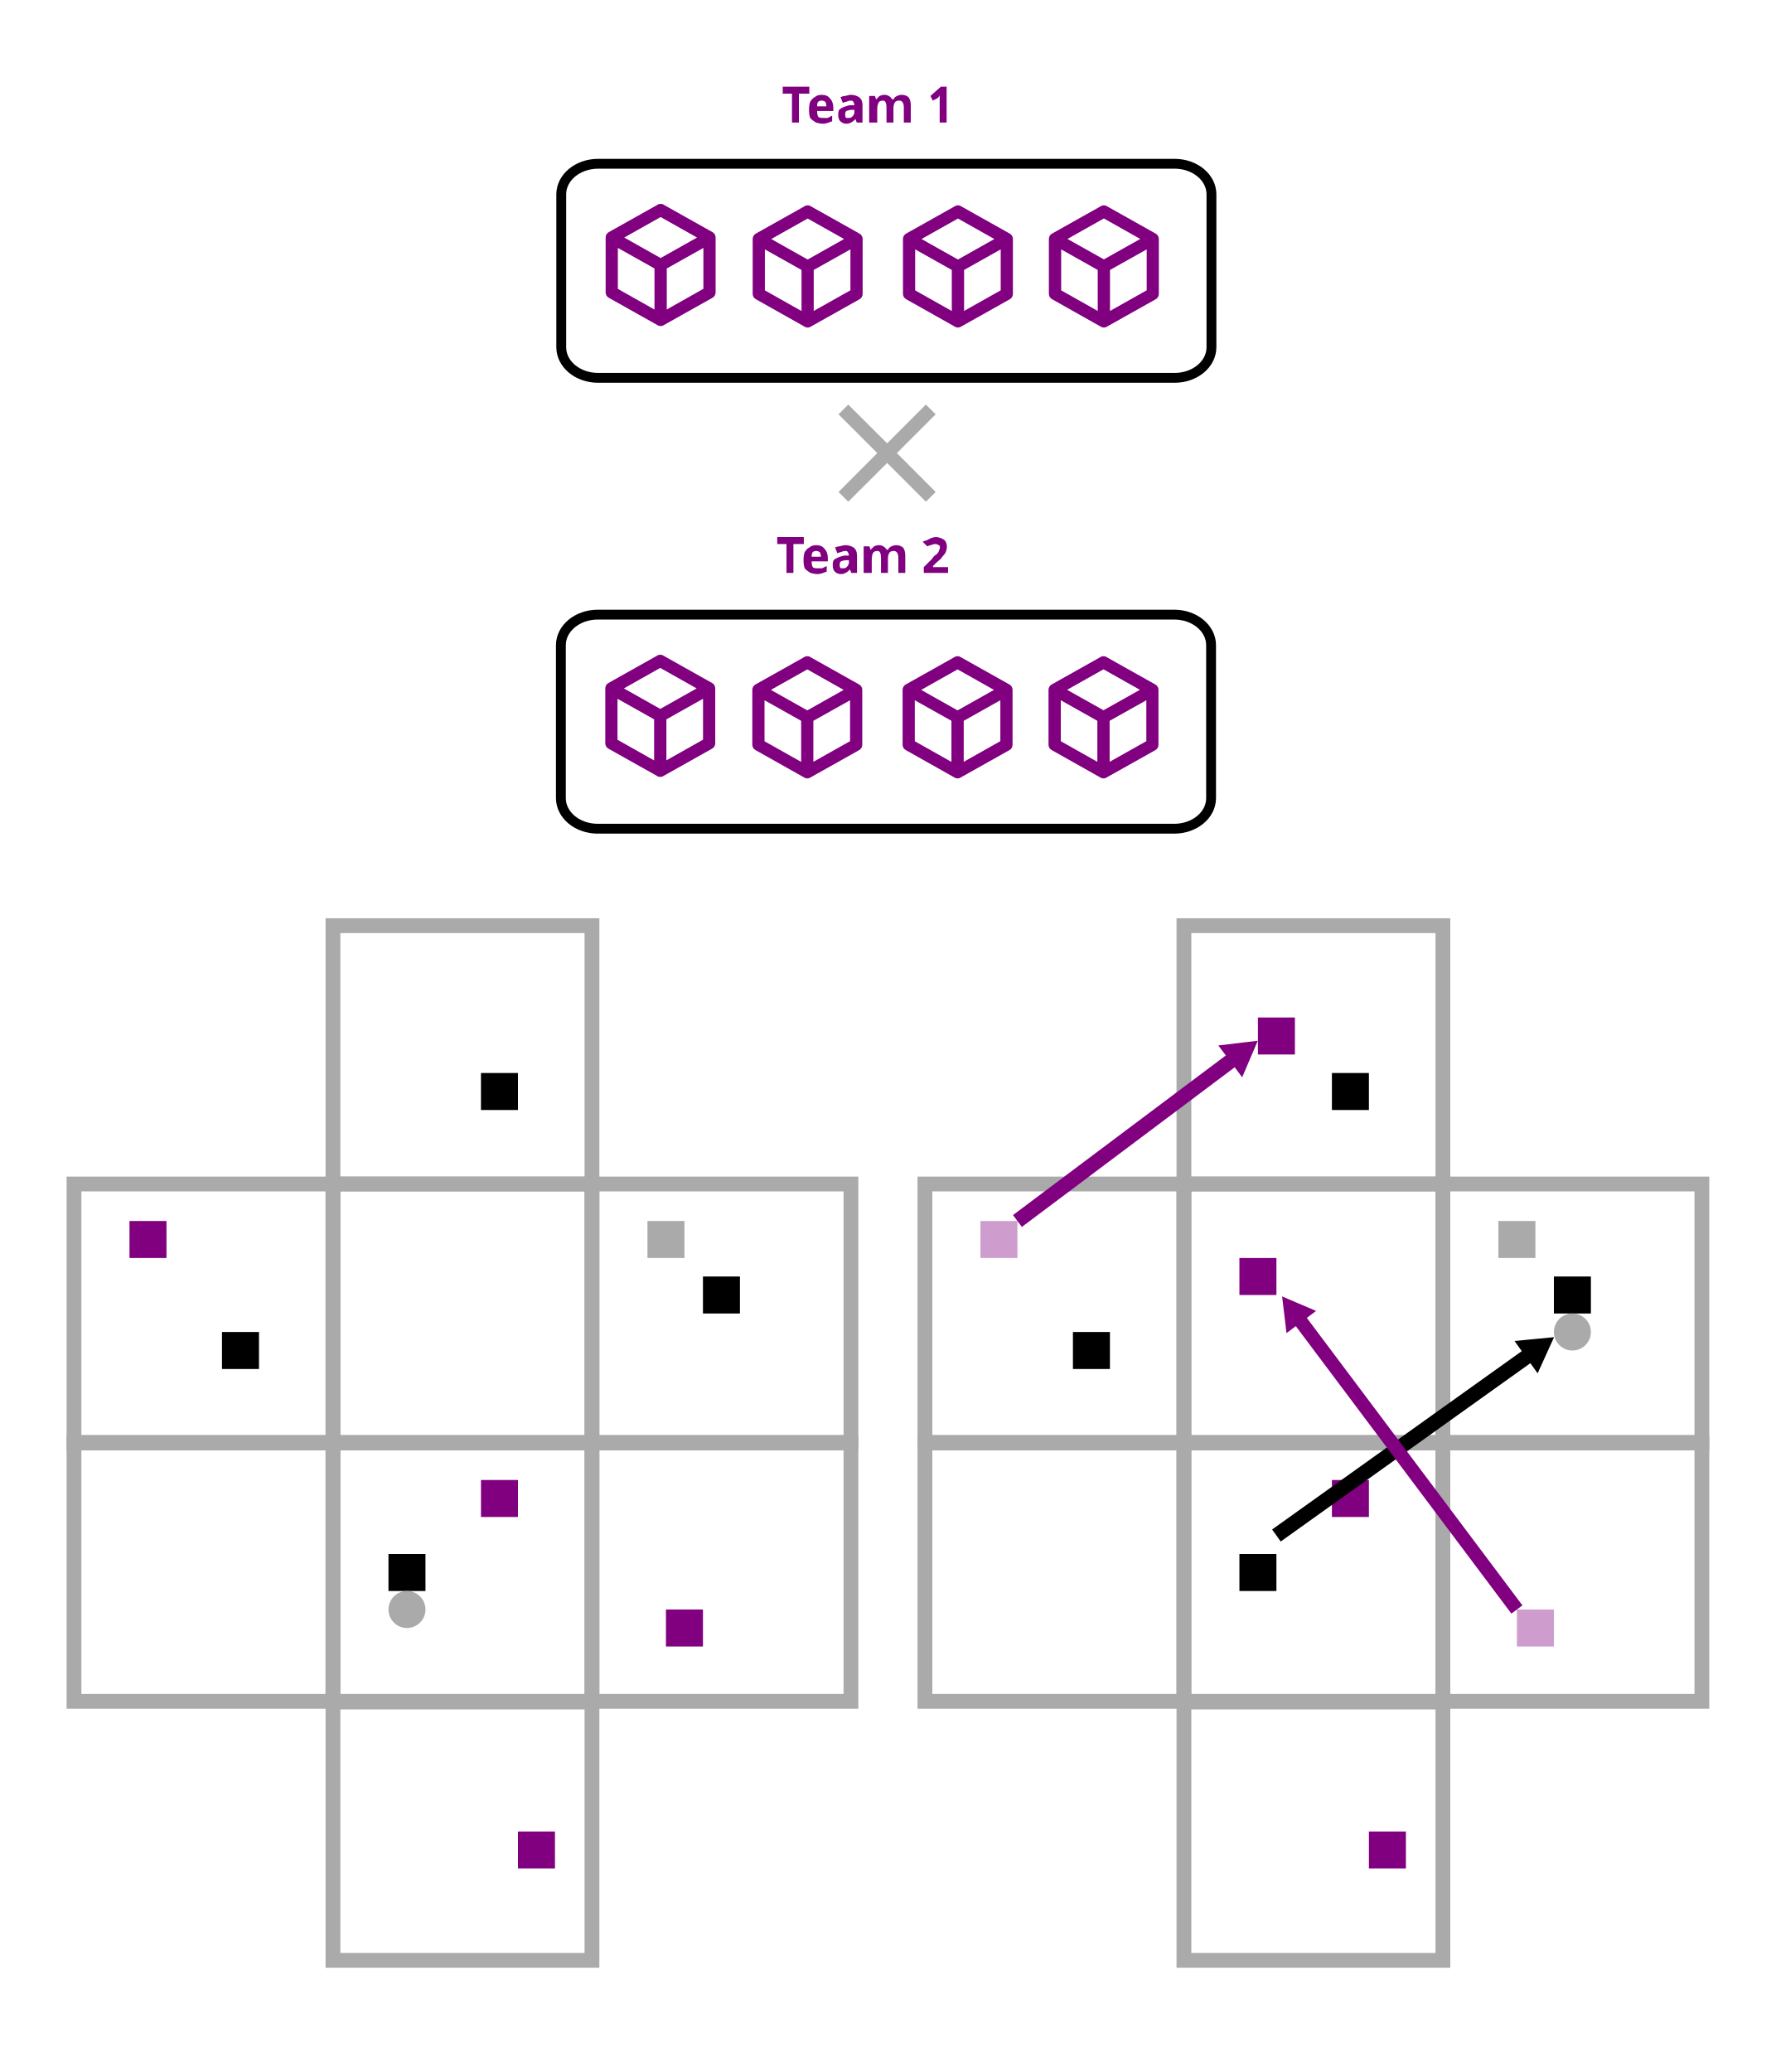
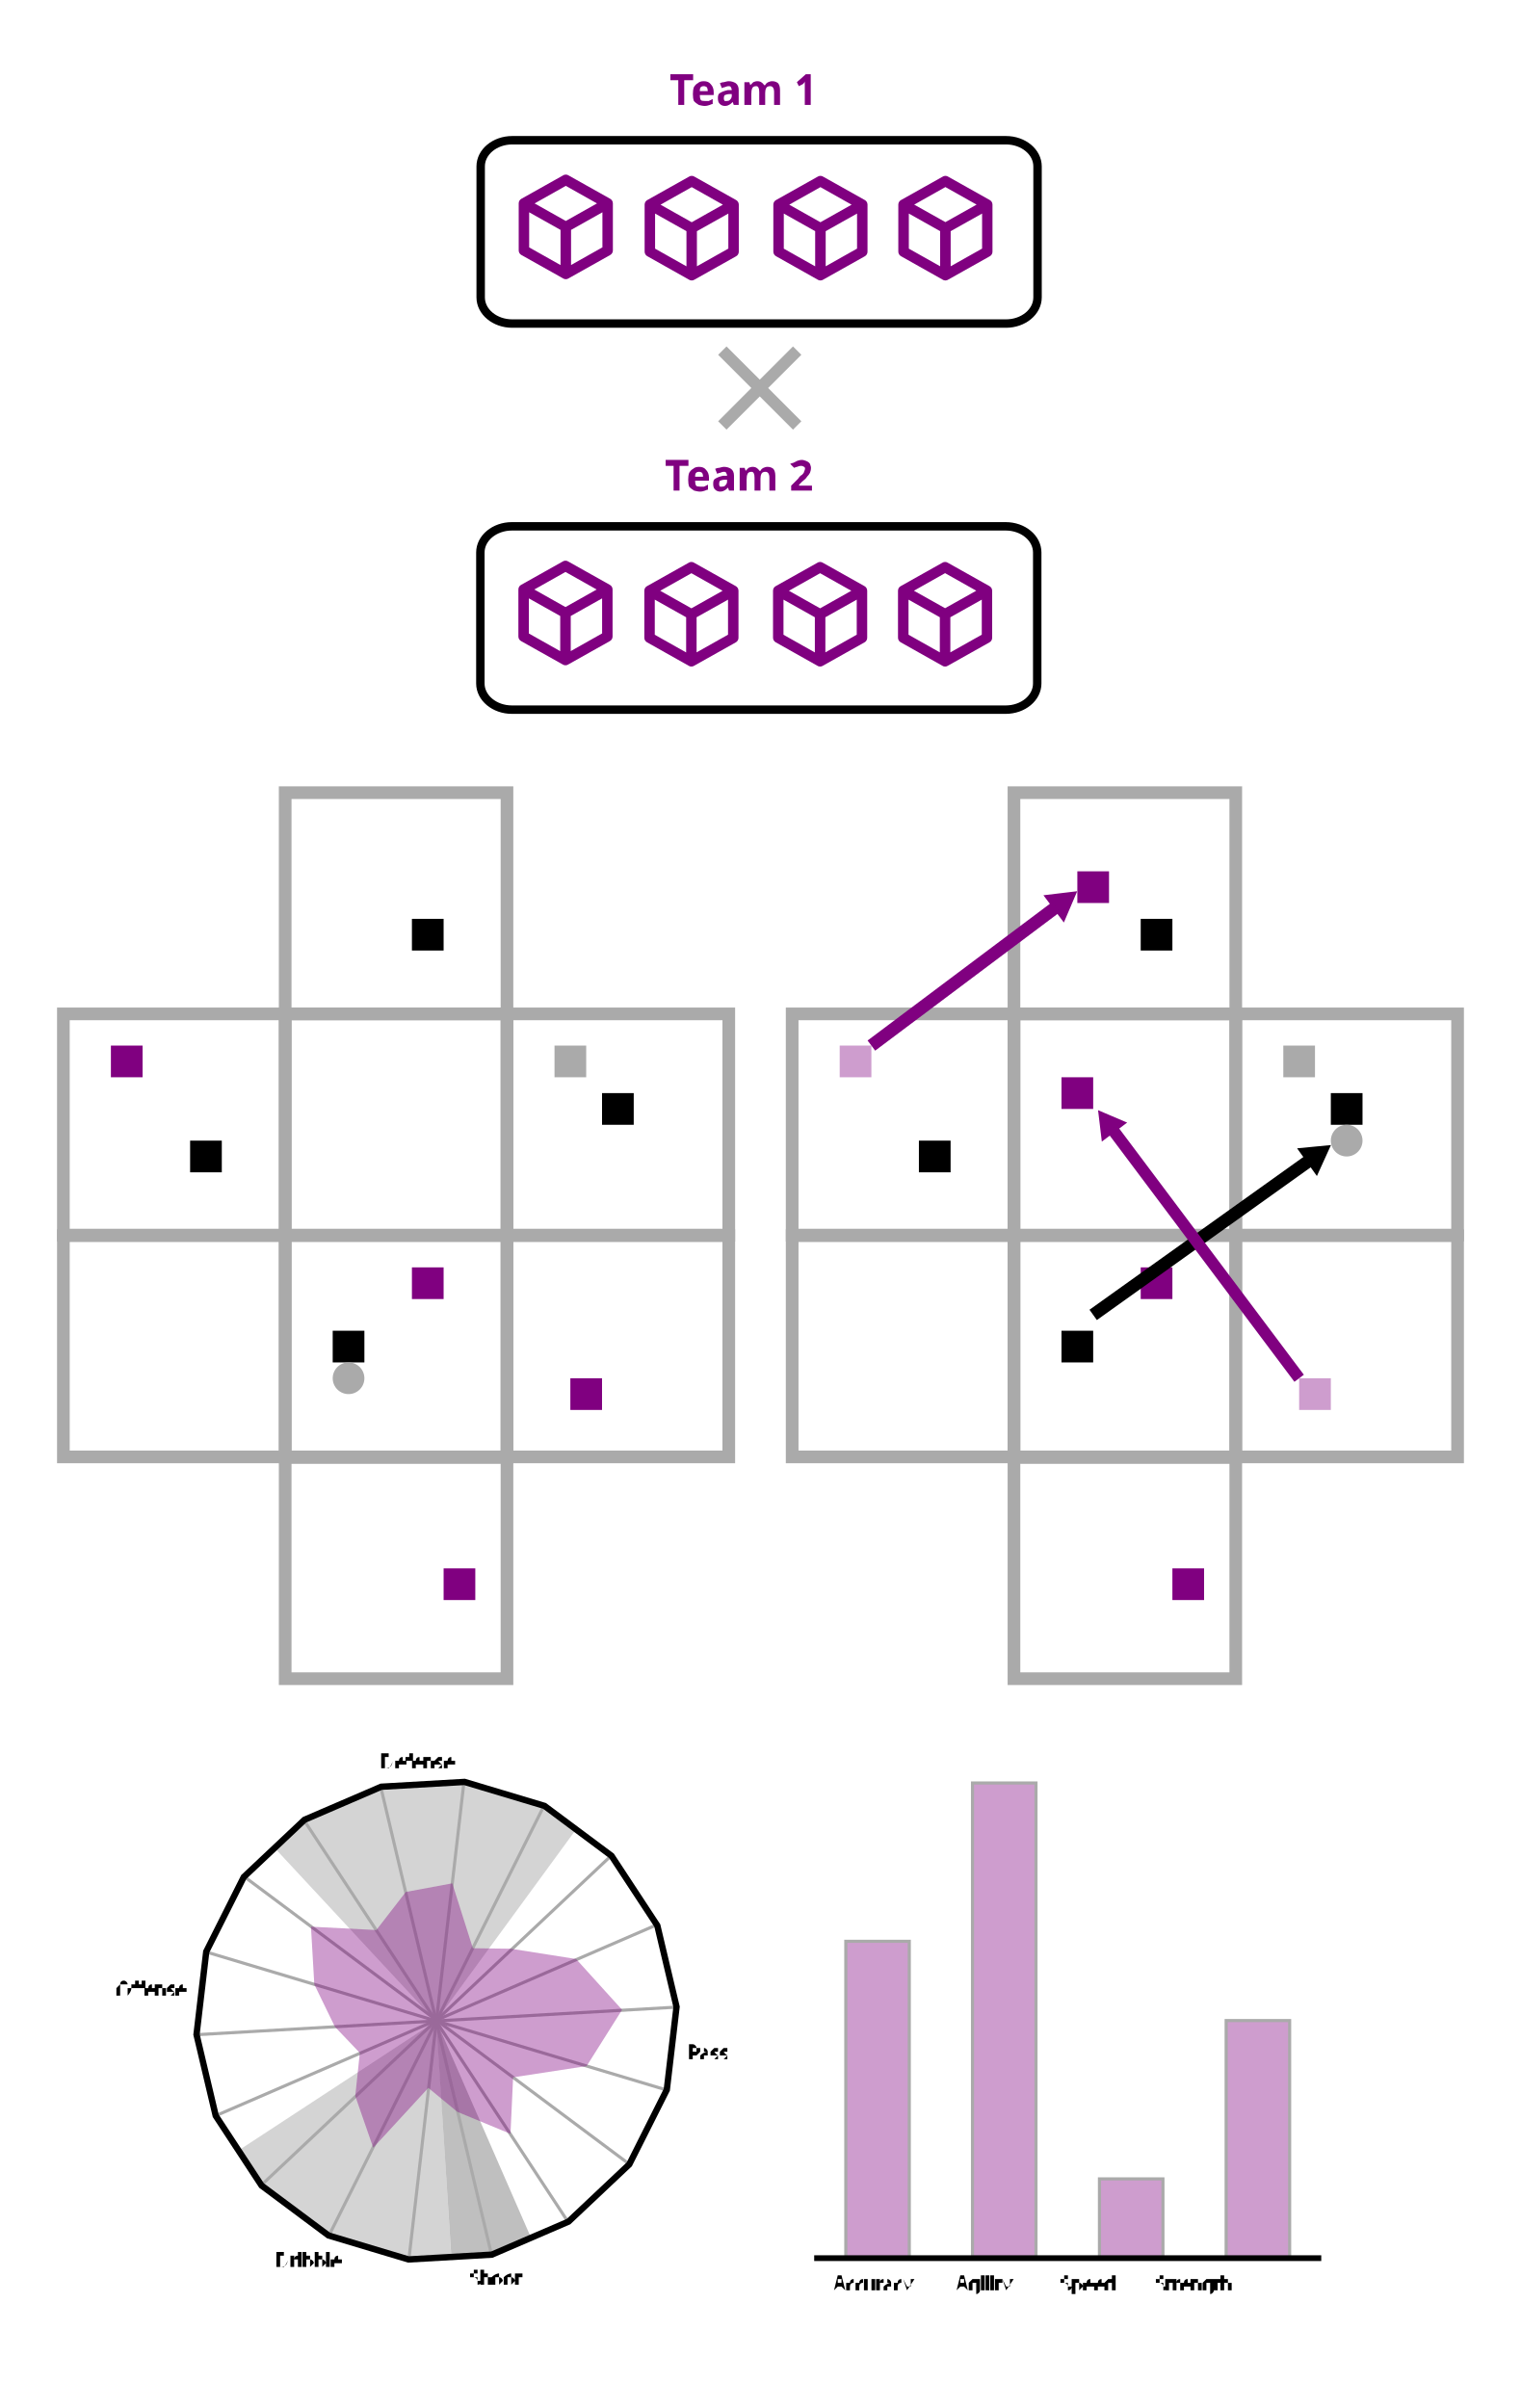
- <svg xmlns="http://www.w3.org/2000/svg" version="1.1" width="24" height="28" viewBox="0 0 24 28" id="svg19" xml:space="preserve">
+ <svg xmlns="http://www.w3.org/2000/svg" version="1.1" width="24" height="38" viewBox="0 0 24 38" id="svg19" xml:space="preserve">
  <defs id="defs23">
    <marker style="overflow:visible" id="marker27100" refX="0" refY="0" orient="auto-start-reverse" markerWidth="2.324" markerHeight="2.687" viewBox="0 0 5.324 6.155" preserveAspectRatio="xMidYMid">
      <path transform="scale(0.5)" style="fill:context-stroke;fill-rule:evenodd;stroke:context-stroke;stroke-width:1pt" d="M 5.77,0 -2.88,5 V -5 Z" id="path27098" />
    </marker>
    <marker style="overflow:visible" id="marker26896" refX="0" refY="0" orient="auto-start-reverse" markerWidth="2.324" markerHeight="2.687" viewBox="0 0 5.324 6.155" preserveAspectRatio="xMidYMid">
      <path transform="scale(0.5)" style="fill:context-stroke;fill-rule:evenodd;stroke:context-stroke;stroke-width:1pt" d="M 5.77,0 -2.88,5 V -5 Z" id="path26894" />
    </marker>
    <marker style="overflow:visible" id="TriangleStart" refX="0" refY="0" orient="auto-start-reverse" markerWidth="2.324" markerHeight="2.687" viewBox="0 0 5.324 6.155" preserveAspectRatio="xMidYMid">
      <path transform="scale(0.5)" style="fill:context-stroke;fill-rule:evenodd;stroke:context-stroke;stroke-width:1pt" d="M 5.77,0 -2.88,5 V -5 Z" id="path135" />
    </marker>
    <mask maskUnits="userSpaceOnUse" id="mask605">
      <rect style="fill:#241c1c" id="rect607" width="7.827" height="12.864" x="5.807" y="4.038" />
    </mask>
    <mask maskUnits="userSpaceOnUse" id="mask3350">
      <rect style="fill:none;fill-opacity:1;stroke:#000000;stroke-width:0.2;stroke-dasharray:none;stroke-opacity:1" id="rect3352" width="3.726" height="10.22" x="13.655" y="13.28" rx="0.5" ry="0.5" />
    </mask>
    <mask maskUnits="userSpaceOnUse" id="mask3384">
      <rect style="fill:none;fill-opacity:1;stroke:#000000;stroke-width:0.2;stroke-dasharray:none;stroke-opacity:1" id="rect3386" width="3.872" height="10.324" x="13.197" y="13.051" rx="2.7755576e-17" ry="2.7755576e-17" />
    </mask>
    <mask maskUnits="userSpaceOnUse" id="mask4242">
      <rect style="fill:#241c1c;fill-opacity:1;stroke:#cb0d0d;stroke-width:0;stroke-dasharray:none;stroke-opacity:1" id="rect4244" width="3.726" height="10.22" x="12.718" y="13.197" rx="2.7755576e-17" ry="2.7755576e-17" />
    </mask>
    <clipPath clipPathUnits="userSpaceOnUse" id="clipPath4322">
      <rect style="fill:#241c1c;fill-opacity:1;stroke:#a0a0a0;stroke-width:0;stroke-dasharray:none;stroke-opacity:1" id="rect4324" width="3.31" height="9.825" x="12.843" y="13.093" rx="2.7755576e-17" ry="2.7755576e-17" />
    </clipPath>
    <clipPath clipPathUnits="userSpaceOnUse" id="clipPath4322-9">
      <rect style="fill:#241c1c;fill-opacity:1;stroke:#a0a0a0;stroke-width:0;stroke-dasharray:none;stroke-opacity:1" id="rect4324-4" width="3.31" height="9.825" x="12.843" y="13.093" rx="2.7755576e-17" ry="2.7755576e-17" />
    </clipPath>
    <clipPath clipPathUnits="userSpaceOnUse" id="clipPath14576">
      <rect style="fill:none;fill-opacity:1;stroke:#000000;stroke-width:0.271;stroke-dasharray:none;stroke-opacity:1" id="rect14578" width="7.818" height="4.504" x="6.467" y="-17.52" transform="scale(1,-1)" />
    </clipPath>
    <clipPath clipPathUnits="userSpaceOnUse" id="clipPath16354">
      <rect style="display:block;fill:#cf3b0a;fill-opacity:1;stroke:#000000;stroke-width:0.2;stroke-dasharray:none;stroke-opacity:1" id="rect16356" width="1.186" height="1.062" x="10.449" y="11.927" rx="2.7755576e-17" ry="2.7755576e-17" />
    </clipPath>
    <clipPath clipPathUnits="userSpaceOnUse" id="clipPath18960">
      <rect style="display:none;fill:#241c1c;fill-opacity:1;stroke:none;stroke-width:0.194;stroke-dasharray:0.194, 0.194;stroke-dashoffset:0;stroke-opacity:1" id="rect18962" width="1.582" height="1.207" x="10.324" y="13.717" d="m 10.324,13.717 h 1.582 v 1.207 h -1.582 z" />
    </clipPath>
    <clipPath clipPathUnits="userSpaceOnUse" id="clipPath18970">
      <rect style="display:none;fill:#241c1c;fill-opacity:1;stroke:none;stroke-width:0.2;stroke-dasharray:0.2, 0.2;stroke-dashoffset:0;stroke-opacity:1" id="rect18972" width="0.812" height="0.895" x="9.929" y="13.821" d="m 9.929,13.821 h 0.812 v 0.895 H 9.929 Z" />
    </clipPath>
    <clipPath clipPathUnits="userSpaceOnUse" id="clipPath18980">
      <rect style="display:block;fill:#241c1c;fill-opacity:1;stroke:none;stroke-width:0.154;stroke-dasharray:0.154, 0.154;stroke-dashoffset:0;stroke-opacity:1" id="rect18982" width="1.291" height="1.166" x="10.428" y="13.655" />
    </clipPath>
    <mask maskUnits="userSpaceOnUse" id="mask-powermask-path-effect24761">
      <rect style="fill:#241c1c;fill-opacity:1;stroke:#000000;stroke-width:0.458;stroke-dasharray:none;stroke-dashoffset:0;stroke-opacity:1" id="rect24747" width="1.033" height="9.859" x="10.495" y="14.117" />
    </mask>
    <clipPath clipPathUnits="userSpaceOnUse" id="clipPath9551">
      <rect style="display:block;fill:none;stroke:#000000;stroke-width:0.2;stroke-opacity:1" id="rect9553" width="15.101" height="2.296" x="-0.235" y="0.824" />
    </clipPath>
    <clipPath clipPathUnits="userSpaceOnUse" id="clipPath9561">
      <rect style="display:block;fill:none;stroke:#000000;stroke-width:0.2;stroke-opacity:1" id="rect9563" width="15.396" height="1.472" x="-0.132" y="3.153" />
    </clipPath>
  </defs>
  <g id="g20748" transform="translate(0,-0.3439673)">
    <rect style="fill:none;stroke:#000000;stroke-width:0.133;stroke-opacity:1" id="rect6973-4" width="8.787" height="2.893" x="7.585" y="2.557" rx="0.498" ry="0.413" />
    <path d="m 9.671,4.296 c 0,0.031 -0.017,0.059 -0.044,0.073 L 8.975,4.735 c -0.013,0.01 -0.03,0.015 -0.047,0.015 -0.017,0 -0.034,-0.005 -0.047,-0.015 L 8.229,4.369 c -0.026,-0.014 -0.044,-0.041 -0.044,-0.073 V 3.553 c 0,-0.031 0.017,-0.059 0.044,-0.073 l 0.652,-0.366 c 0.013,-0.01 0.03,-0.015 0.047,-0.015 0.017,0 0.034,0.005 0.047,0.015 l 0.652,0.366 c 0.026,0.014 0.044,0.041 0.044,0.073 v 0.743 m -0.743,-1.019 -0.492,0.277 0.492,0.277 0.492,-0.277 -0.492,-0.277 m -0.578,0.971 0.495,0.279 V 3.972 L 8.35,3.694 v 0.553 m 1.156,0 V 3.694 l -0.495,0.278 v 0.554 z" id="path8176-9" style="fill:#800080;fill-opacity:1;stroke-width:0.083" />
    <path d="m 15.661,4.316 c 0,0.031 -0.017,0.059 -0.044,0.073 l -0.652,0.366 c -0.013,0.01 -0.03,0.015 -0.047,0.015 -0.017,0 -0.034,-0.005 -0.047,-0.015 L 14.219,4.388 c -0.026,-0.014 -0.044,-0.041 -0.044,-0.073 V 3.573 c 0,-0.031 0.017,-0.059 0.044,-0.073 l 0.652,-0.366 c 0.013,-0.01 0.03,-0.015 0.047,-0.015 0.017,0 0.034,0.005 0.047,0.015 l 0.652,0.366 c 0.026,0.014 0.044,0.041 0.044,0.073 V 4.316 M 14.918,3.296 14.426,3.573 14.918,3.849 15.41,3.573 14.918,3.296 m -0.578,0.971 0.495,0.279 V 3.992 L 14.341,3.714 v 0.553 m 1.156,0 V 3.714 L 15.001,3.992 v 0.554 z" id="path8176-1-6" style="fill:#800080;fill-opacity:1;stroke-width:0.083" />
    <path d="m 13.689,4.316 c 0,0.031 -0.017,0.059 -0.044,0.073 L 12.993,4.755 c -0.013,0.01 -0.03,0.015 -0.047,0.015 -0.017,0 -0.034,-0.005 -0.047,-0.015 L 12.247,4.388 c -0.026,-0.014 -0.044,-0.041 -0.044,-0.073 V 3.573 c 0,-0.031 0.017,-0.059 0.044,-0.073 l 0.652,-0.366 c 0.013,-0.01 0.03,-0.015 0.047,-0.015 0.017,0 0.034,0.005 0.047,0.015 l 0.652,0.366 c 0.026,0.014 0.044,0.041 0.044,0.073 v 0.743 m -0.743,-1.019 -0.492,0.277 0.492,0.277 0.492,-0.277 -0.492,-0.277 m -0.578,0.971 0.495,0.279 V 3.992 L 12.368,3.714 v 0.553 m 1.156,0 V 3.714 L 13.029,3.992 v 0.554 z" id="path8176-8-40" style="fill:#800080;fill-opacity:1;stroke-width:0.083" />
    <path d="m 11.658,4.316 c 0,0.031 -0.017,0.059 -0.044,0.073 l -0.652,0.366 c -0.013,0.01 -0.03,0.015 -0.047,0.015 -0.017,0 -0.034,-0.005 -0.047,-0.015 L 10.216,4.388 c -0.026,-0.014 -0.044,-0.041 -0.044,-0.073 V 3.573 c 0,-0.031 0.017,-0.059 0.044,-0.073 l 0.652,-0.366 c 0.013,-0.01 0.03,-0.015 0.047,-0.015 0.017,0 0.034,0.005 0.047,0.015 l 0.652,0.366 c 0.026,0.014 0.044,0.041 0.044,0.073 v 0.743 m -0.743,-1.019 -0.492,0.277 0.492,0.277 0.492,-0.277 -0.492,-0.277 m -0.578,0.971 0.495,0.279 V 3.992 L 10.337,3.714 v 0.553 m 1.156,0 V 3.714 L 10.997,3.992 v 0.554 z" id="path8176-8-4-1" style="fill:#800080;fill-opacity:1;stroke-width:0.083" />
  </g>
  <g id="g20748-2" transform="translate(-0.00494789,5.748817)">
    <rect style="fill:none;stroke:#000000;stroke-width:0.133;stroke-opacity:1" id="rect6973-4-2" width="8.787" height="2.893" x="7.585" y="2.557" rx="0.498" ry="0.413" />
    <path d="m 9.671,4.296 c 0,0.031 -0.017,0.059 -0.044,0.073 L 8.975,4.735 c -0.013,0.01 -0.03,0.015 -0.047,0.015 -0.017,0 -0.034,-0.005 -0.047,-0.015 L 8.229,4.369 c -0.026,-0.014 -0.044,-0.041 -0.044,-0.073 V 3.553 c 0,-0.031 0.017,-0.059 0.044,-0.073 l 0.652,-0.366 c 0.013,-0.01 0.03,-0.015 0.047,-0.015 0.017,0 0.034,0.005 0.047,0.015 l 0.652,0.366 c 0.026,0.014 0.044,0.041 0.044,0.073 v 0.743 m -0.743,-1.019 -0.492,0.277 0.492,0.277 0.492,-0.277 -0.492,-0.277 m -0.578,0.971 0.495,0.279 V 3.972 L 8.35,3.694 v 0.553 m 1.156,0 V 3.694 l -0.495,0.278 v 0.554 z" id="path8176-9-0" style="fill:#800080;fill-opacity:1;stroke-width:0.083" />
    <path d="m 15.661,4.316 c 0,0.031 -0.017,0.059 -0.044,0.073 l -0.652,0.366 c -0.013,0.01 -0.03,0.015 -0.047,0.015 -0.017,0 -0.034,-0.005 -0.047,-0.015 L 14.219,4.388 c -0.026,-0.014 -0.044,-0.041 -0.044,-0.073 V 3.573 c 0,-0.031 0.017,-0.059 0.044,-0.073 l 0.652,-0.366 c 0.013,-0.01 0.03,-0.015 0.047,-0.015 0.017,0 0.034,0.005 0.047,0.015 l 0.652,0.366 c 0.026,0.014 0.044,0.041 0.044,0.073 V 4.316 M 14.918,3.296 14.426,3.573 14.918,3.849 15.41,3.573 14.918,3.296 m -0.578,0.971 0.495,0.279 V 3.992 L 14.341,3.714 v 0.553 m 1.156,0 V 3.714 L 15.001,3.992 v 0.554 z" id="path8176-1-6-1" style="fill:#800080;fill-opacity:1;stroke-width:0.083" />
    <path d="m 13.689,4.316 c 0,0.031 -0.017,0.059 -0.044,0.073 L 12.993,4.755 c -0.013,0.01 -0.03,0.015 -0.047,0.015 -0.017,0 -0.034,-0.005 -0.047,-0.015 L 12.247,4.388 c -0.026,-0.014 -0.044,-0.041 -0.044,-0.073 V 3.573 c 0,-0.031 0.017,-0.059 0.044,-0.073 l 0.652,-0.366 c 0.013,-0.01 0.03,-0.015 0.047,-0.015 0.017,0 0.034,0.005 0.047,0.015 l 0.652,0.366 c 0.026,0.014 0.044,0.041 0.044,0.073 v 0.743 m -0.743,-1.019 -0.492,0.277 0.492,0.277 0.492,-0.277 -0.492,-0.277 m -0.578,0.971 0.495,0.279 V 3.992 L 12.368,3.714 v 0.553 m 1.156,0 V 3.714 L 13.029,3.992 v 0.554 z" id="path8176-8-40-6" style="fill:#800080;fill-opacity:1;stroke-width:0.083" />
    <path d="m 11.658,4.316 c 0,0.031 -0.017,0.059 -0.044,0.073 l -0.652,0.366 c -0.013,0.01 -0.03,0.015 -0.047,0.015 -0.017,0 -0.034,-0.005 -0.047,-0.015 L 10.216,4.388 c -0.026,-0.014 -0.044,-0.041 -0.044,-0.073 V 3.573 c 0,-0.031 0.017,-0.059 0.044,-0.073 l 0.652,-0.366 c 0.013,-0.01 0.03,-0.015 0.047,-0.015 0.017,0 0.034,0.005 0.047,0.015 l 0.652,0.366 c 0.026,0.014 0.044,0.041 0.044,0.073 v 0.743 m -0.743,-1.019 -0.492,0.277 0.492,0.277 0.492,-0.277 -0.492,-0.277 m -0.578,0.971 0.495,0.279 V 3.992 L 10.337,3.714 v 0.553 m 1.156,0 V 3.714 L 10.997,3.992 v 0.554 z" id="path8176-8-4-1-4" style="fill:#800080;fill-opacity:1;stroke-width:0.083" />
  </g>
  <path d="M 12.645,5.599 12.513,5.467 11.989,5.991 11.464,5.467 11.332,5.599 11.856,6.123 11.332,6.648 11.464,6.78 11.989,6.256 12.513,6.78 12.645,6.648 12.121,6.123 Z" id="path21894" style="fill:#aaaaaa;fill-opacity:1;stroke-width:0.094" />
  <rect style="fill:none;fill-opacity:1;stroke:#aaaaaa;stroke-width:0.2;stroke-opacity:1" id="rect25474" width="3.5" height="3.491" x="4.5" y="12.509" />
  <rect style="fill:none;fill-opacity:1;stroke:#aaaaaa;stroke-width:0.2;stroke-opacity:1" id="rect25474-3" width="3.5" height="3.491" x="4.5" y="16" />
  <rect style="fill:none;fill-opacity:1;stroke:#aaaaaa;stroke-width:0.2;stroke-opacity:1" id="rect25474-3-5" width="3.5" height="3.491" x="4.5" y="19.5" />
  <rect style="fill:none;fill-opacity:1;stroke:#aaaaaa;stroke-width:0.2;stroke-opacity:1" id="rect25474-3-4" width="3.5" height="3.491" x="4.5" y="23" />
  <rect style="fill:none;fill-opacity:1;stroke:#aaaaaa;stroke-width:0.2;stroke-opacity:1" id="rect25474-3-8" width="3.5" height="3.491" x="8" y="16" />
  <rect style="fill:none;fill-opacity:1;stroke:#aaaaaa;stroke-width:0.2;stroke-opacity:1" id="rect25474-3-53" width="3.5" height="3.491" x="8" y="19.5" />
  <rect style="fill:none;fill-opacity:1;stroke:#aaaaaa;stroke-width:0.2;stroke-opacity:1" id="rect25474-3-2" width="3.5" height="3.491" x="1" y="16" />
  <rect style="fill:none;fill-opacity:1;stroke:#aaaaaa;stroke-width:0.2;stroke-opacity:1" id="rect25474-3-0" width="3.5" height="3.491" x="1" y="19.5" />
  <rect style="fill:#800080;fill-opacity:1;stroke:none;stroke-width:0.2;stroke-opacity:1" id="rect25587" width="0.5" height="0.5" x="1.75" y="16.5" />
  <rect style="fill:#800080;fill-opacity:0.383;stroke:none;stroke-width:0.2;stroke-opacity:1" id="rect25587-2" width="0.5" height="0.5" x="13.25" y="16.5" />
  <rect style="fill:#800080;fill-opacity:0.383;stroke:none;stroke-width:0.2;stroke-opacity:1" id="rect25587-2-2" width="0.5" height="0.5" x="20.5" y="21.75" />
  <rect style="fill:#000000;fill-opacity:1;stroke:none;stroke-width:0.2;stroke-opacity:1" id="rect25587-9" width="0.5" height="0.5" x="3" y="18" />
  <rect style="fill:#000000;fill-opacity:1;stroke:none;stroke-width:0.2;stroke-opacity:1" id="rect25587-4" width="0.5" height="0.5" x="5.25" y="21" />
  <rect style="fill:#800080;fill-opacity:1;stroke:none;stroke-width:0.2;stroke-opacity:1" id="rect25587-0" width="0.5" height="0.5" x="7" y="24.75" />
  <rect style="fill:#800080;fill-opacity:1;stroke:none;stroke-width:0.2;stroke-opacity:1" id="rect25587-91" width="0.5" height="0.5" x="6.5" y="20" />
  <rect style="fill:#000000;fill-opacity:1;stroke:none;stroke-width:0.2;stroke-opacity:1" id="rect25587-1" width="0.5" height="0.5" x="9.5" y="17.25" />
  <rect style="fill:#000000;fill-opacity:1;stroke:none;stroke-width:0.2;stroke-opacity:1" id="rect25587-8" width="0.5" height="0.5" x="6.5" y="14.5" />
  <rect style="fill:#800080;fill-opacity:1;stroke:none;stroke-width:0.2;stroke-opacity:1" id="rect25587-18" width="0.5" height="0.5" x="9" y="21.75" />
  <circle style="fill:#aaaaaa;fill-opacity:1;stroke:none;stroke-width:0.2;stroke-opacity:1" id="path25767" cx="5.5" cy="21.75" r="0.25" />
  <rect style="fill:#aaaaaa;fill-opacity:1;stroke:none;stroke-width:0.2;stroke-opacity:1" id="rect25587-19" width="0.5" height="0.5" x="8.75" y="16.5" />
  <rect style="fill:none;fill-opacity:1;stroke:#aaaaaa;stroke-width:0.2;stroke-opacity:1" id="rect25474-2" width="3.5" height="3.491" x="16" y="12.509" />
  <rect style="fill:none;fill-opacity:1;stroke:#aaaaaa;stroke-width:0.2;stroke-opacity:1" id="rect25474-3-3" width="3.5" height="3.491" x="16" y="16" />
  <rect style="fill:none;fill-opacity:1;stroke:#aaaaaa;stroke-width:0.2;stroke-opacity:1" id="rect25474-3-5-2" width="3.5" height="3.491" x="16" y="19.5" />
  <rect style="fill:none;fill-opacity:1;stroke:#aaaaaa;stroke-width:0.2;stroke-opacity:1" id="rect25474-3-4-8" width="3.5" height="3.491" x="16" y="23" />
  <rect style="fill:none;fill-opacity:1;stroke:#aaaaaa;stroke-width:0.2;stroke-opacity:1" id="rect25474-3-8-8" width="3.5" height="3.491" x="19.5" y="16" />
  <rect style="fill:none;fill-opacity:1;stroke:#aaaaaa;stroke-width:0.2;stroke-opacity:1" id="rect25474-3-53-6" width="3.5" height="3.491" x="19.5" y="19.5" />
  <rect style="fill:none;fill-opacity:1;stroke:#aaaaaa;stroke-width:0.2;stroke-opacity:1" id="rect25474-3-2-9" width="3.5" height="3.491" x="12.5" y="16" />
  <rect style="fill:none;fill-opacity:1;stroke:#aaaaaa;stroke-width:0.2;stroke-opacity:1" id="rect25474-3-0-8" width="3.5" height="3.491" x="12.5" y="19.5" />
  <rect style="fill:#800080;fill-opacity:1;stroke:none;stroke-width:0.2;stroke-opacity:1" id="rect25587-7" width="0.5" height="0.5" x="17" y="13.75" />
  <rect style="fill:#000000;fill-opacity:1;stroke:none;stroke-width:0.2;stroke-opacity:1" id="rect25587-9-5" width="0.5" height="0.5" x="14.5" y="18" />
  <rect style="fill:#000000;fill-opacity:1;stroke:none;stroke-width:0.2;stroke-opacity:1" id="rect25587-4-3" width="0.5" height="0.5" x="16.75" y="21" />
  <rect style="fill:#800080;fill-opacity:1;stroke:none;stroke-width:0.2;stroke-opacity:1" id="rect25587-0-8" width="0.5" height="0.5" x="18.5" y="24.75" />
  <rect style="fill:#800080;fill-opacity:1;stroke:none;stroke-width:0.2;stroke-opacity:1" id="rect25587-91-5" width="0.5" height="0.5" x="18" y="20" />
  <rect style="fill:#000000;fill-opacity:1;stroke:none;stroke-width:0.2;stroke-opacity:1" id="rect25587-1-9" width="0.5" height="0.5" x="21" y="17.25" />
  <rect style="fill:#000000;fill-opacity:1;stroke:none;stroke-width:0.2;stroke-opacity:1" id="rect25587-8-3" width="0.5" height="0.5" x="18" y="14.5" />
  <rect style="fill:#800080;fill-opacity:1;stroke:none;stroke-width:0.2;stroke-opacity:1" id="rect25587-18-7" width="0.5" height="0.5" x="16.75" y="17" />
  <circle style="fill:#aaaaaa;fill-opacity:1;stroke:none;stroke-width:0.2;stroke-opacity:1" id="path25767-3" cx="21.25" cy="18" r="0.25" />
  <rect style="fill:#aaaaaa;fill-opacity:1;stroke:none;stroke-width:0.2;stroke-opacity:1" id="rect25587-19-1" width="0.5" height="0.5" x="20.25" y="16.5" />
  <path style="fill:#800080;fill-opacity:1;stroke:#000000;stroke-width:0.2;stroke-opacity:1;marker-end:url(#TriangleStart)" d="m 17.25,20.75 3.5,-2.5" id="path26669" />
  <path style="fill:#800080;fill-opacity:0.383;stroke:#800080;stroke-width:0.186;stroke-opacity:1;marker-end:url(#marker26896)" d="m 20.5,21.75 -3,-4" id="path26886" />
  <path style="fill:#800080;fill-opacity:0.383;stroke:#800080;stroke-width:0.2;stroke-opacity:1;marker-end:url(#marker27100)" d="m 13.75,16.5 3,-2.25" id="path27084" />
  <text xml:space="preserve" style="font-style:normal;font-variant:normal;font-weight:bold;font-stretch:normal;font-size:0.667px;font-family:Verdana;-inkscape-font-specification:'Verdana Bold';fill:#800080;fill-opacity:0.383;stroke:#800080;stroke-width:0;stroke-dasharray:none;stroke-opacity:1" x="10.564" y="1.657" id="text27392">
    <tspan id="tspan27390" x="10.564" y="1.657" style="fill:#800080;fill-opacity:1">Team 1</tspan>
  </text>
  <text xml:space="preserve" style="font-style:normal;font-variant:normal;font-weight:bold;font-stretch:normal;font-size:0.667px;font-family:Verdana;-inkscape-font-specification:'Verdana Bold';fill:#800080;fill-opacity:0.383;stroke:#800080;stroke-width:0;stroke-dasharray:none;stroke-opacity:1" x="10.487" y="7.74" id="text27392-3">
    <tspan id="tspan27390-8" x="10.487" y="7.74" style="fill:#800080;fill-opacity:1">Team 2</tspan>
  </text>
+   <g id="g49966" transform="matrix(3.779528,0,0,3.779528,0.8475931,26.88575)">
+     <path style="fill:#aaaaaa;fill-opacity:0.502;stroke:none;stroke-opacity:1" d="M 1.595,1.326 2.18,0.526 2.05,0.426 1.711,0.326 1.365,0.347 1.046,0.484 0.923,0.603 Z" id="path78729" />
+     <path style="fill:#aaaaaa;fill-opacity:0.502;stroke:none;stroke-width:0.265px;stroke-linecap:butt;stroke-linejoin:miter;stroke-opacity:1" d="M 1.598,1.324 1.66,2.312 1.483,2.319 1.146,2.217 0.867,2.012 0.772,1.865 Z" id="path78727" />
+     <path style="fill:#aaaaaa;fill-opacity:0.753;stroke:none;stroke-width:0.265;stroke-linecap:butt;stroke-linejoin:miter;stroke-dasharray:none;stroke-opacity:1" d="M 1.597,1.323 1.66,2.308 1.828,2.3 1.992,2.228 Z" id="path78725" />
+     <rect style="fill:#800080;fill-opacity:0.384;stroke:#aaaaaa;stroke-width:0.013;stroke-dasharray:none;stroke-opacity:1" id="rect15287" width="0.265" height="1.323" x="3.307" y="0.992" />
+     <rect style="fill:#800080;fill-opacity:0.384;stroke:#aaaaaa;stroke-width:0.013;stroke-dasharray:none;stroke-opacity:1" id="rect15287-8" width="0.265" height="1.981" x="3.836" y="0.331" />
+     <rect style="fill:#800080;fill-opacity:0.384;stroke:#aaaaaa;stroke-width:0.013;stroke-dasharray:none;stroke-opacity:1" id="rect15287-7" width="0.265" height="0.331" x="4.366" y="1.984" />
+     <rect style="fill:#800080;fill-opacity:0.384;stroke:#aaaaaa;stroke-width:0.013;stroke-dasharray:none;stroke-opacity:1" id="rect15287-4" width="0.265" height="0.992" x="4.895" y="1.323" />
+     <path style="fill:none;stroke:#aaaaaa;stroke-width:0.013;stroke-linecap:butt;stroke-linejoin:miter;stroke-dasharray:none;stroke-opacity:1" d="M 1.366,0.35 1.828,2.301" id="path46011" />
+     <path style="fill:none;stroke:#aaaaaa;stroke-width:0.013;stroke-linecap:butt;stroke-linejoin:miter;stroke-dasharray:none;stroke-opacity:1" d="M 1.713,0.325 1.483,2.319" id="path46013" />
+     <path style="fill:none;stroke:#aaaaaa;stroke-width:0.013;stroke-linecap:butt;stroke-linejoin:miter;stroke-dasharray:none;stroke-opacity:1" d="M 2.049,0.422 1.15,2.219" id="path46015" />
+     <path style="fill:none;stroke:#aaaaaa;stroke-width:0.013;stroke-linecap:butt;stroke-linejoin:miter;stroke-dasharray:none;stroke-opacity:1" d="M 2.33,0.632 0.866,2.011" id="path46017" />
+     <path style="fill:none;stroke:#aaaaaa;stroke-width:0.013;stroke-linecap:butt;stroke-linejoin:miter;stroke-dasharray:none;stroke-opacity:1" d="M 2.518,0.923 0.677,1.72" id="path46019" />
+     <path style="fill:none;stroke:#aaaaaa;stroke-width:0.013;stroke-linecap:butt;stroke-linejoin:miter;stroke-dasharray:none;stroke-opacity:1" d="M 2.598,1.267 0.596,1.382" id="path46021" />
+     <path style="fill:none;stroke:#aaaaaa;stroke-width:0.013;stroke-linecap:butt;stroke-linejoin:miter;stroke-dasharray:none;stroke-opacity:1" d="M 2.559,1.613 0.638,1.037" id="path46023" />
+     <path style="fill:none;stroke:#aaaaaa;stroke-width:0.013;stroke-linecap:butt;stroke-linejoin:miter;stroke-dasharray:none;stroke-opacity:1" d="M 2.401,1.921 0.794,0.721" id="path46025" />
+     <path style="fill:none;stroke:#aaaaaa;stroke-width:0.013;stroke-linecap:butt;stroke-linejoin:miter;stroke-dasharray:none;stroke-opacity:1" d="M 2.147,2.163 1.044,0.485" id="path46027" />
+     <path style="fill:#800080;fill-opacity:0.384;stroke:none;stroke-width:0.265px;stroke-linecap:butt;stroke-linejoin:miter;stroke-opacity:1" d="m 1.347,0.945 0.123,-0.159 0.194,-0.036 0.086,0.271 0.159,0.002 0.272,0.043 L 2.373,1.278 2.225,1.513 1.918,1.56 1.907,1.796 1.685,1.704 1.564,1.604 1.334,1.854 1.259,1.638 1.278,1.458 1.174,1.349 1.088,1.172 1.074,0.931 Z" id="path46029" />
+     <path style="fill:none;stroke:#000000;stroke-width:0.024;stroke-linecap:butt;stroke-linejoin:miter;stroke-dasharray:none;stroke-opacity:1" d="M 3.175,2.315 H 5.292" id="path58747" />
+     <path style="fill:none;fill-opacity:1;fill-rule:evenodd;stroke:#000000;stroke-width:1.569;stroke-opacity:1" id="path8194" d="M 115.388,122.328 96.404,130.505 75.769,131.696 55.971,125.758 39.398,113.407 28.049,96.132 23.293,76.017 25.703,55.489 34.989,37.023 50.03,22.846 l 18.983,-8.177 20.635,-1.191 19.798,5.938 16.573,12.351 11.349,17.275 4.756,20.115 -2.41,20.528 -9.286,18.466 z" transform="matrix(0.01686526,0,0,0.01686526,0.2033669,0.09927273)" />
+     <text xml:space="preserve" style="font-style:normal;font-variant:normal;font-weight:normal;font-stretch:normal;font-size:0.079px;line-height:1.25;font-family:Verdana;-inkscape-font-specification:Verdana;stroke-width:0.265" x="3.256" y="2.447" id="text63288">
+       <tspan id="tspan63286" style="font-style:normal;font-variant:normal;font-weight:normal;font-stretch:normal;font-size:0.079px;font-family:Verdana;-inkscape-font-specification:Verdana;stroke-width:0.265" x="3.256" y="2.447">Accuracy         Agility          Speed        Strength</tspan>
+     </text>
+     <text xml:space="preserve" style="font-style:normal;font-variant:normal;font-weight:normal;font-stretch:normal;font-size:0.079px;line-height:1.25;font-family:Verdana;-inkscape-font-specification:Verdana;stroke-width:0.265" x="1.739" y="2.423" id="text63288-5">
+       <tspan id="tspan63286-6" style="font-style:normal;font-variant:normal;font-weight:normal;font-stretch:normal;font-size:0.079px;font-family:Verdana;-inkscape-font-specification:Verdana;stroke-width:0.265" x="1.739" y="2.423">Shoot</tspan>
+     </text>
+     <text xml:space="preserve" style="font-style:normal;font-variant:normal;font-weight:normal;font-stretch:normal;font-size:0.079px;line-height:1.25;font-family:Verdana;-inkscape-font-specification:Verdana;stroke-width:0.265" x="2.652" y="1.485" id="text63288-5-90">
+       <tspan id="tspan63286-6-1" style="font-style:normal;font-variant:normal;font-weight:normal;font-stretch:normal;font-size:0.079px;font-family:Verdana;-inkscape-font-specification:Verdana;stroke-width:0.265" x="2.652" y="1.485">Pass</tspan>
+     </text>
+     <text xml:space="preserve" style="font-style:normal;font-variant:normal;font-weight:normal;font-stretch:normal;font-size:0.079px;line-height:1.25;font-family:Verdana;-inkscape-font-specification:Verdana;stroke-width:0.265" x="0.93" y="2.35" id="text63288-5-9">
+       <tspan id="tspan63286-6-3" style="font-style:normal;font-variant:normal;font-weight:normal;font-stretch:normal;font-size:0.079px;font-family:Verdana;-inkscape-font-specification:Verdana;stroke-width:0.265" x="0.93" y="2.35">Dribble</tspan>
+     </text>
+     <text xml:space="preserve" style="font-style:normal;font-variant:normal;font-weight:normal;font-stretch:normal;font-size:0.079px;line-height:1.25;font-family:Verdana;-inkscape-font-specification:Verdana;stroke-width:0.265" x="0.262" y="1.218" id="text63288-5-9-7">
+       <tspan id="tspan63286-6-3-1" style="font-style:normal;font-variant:normal;font-weight:normal;font-stretch:normal;font-size:0.079px;font-family:Verdana;-inkscape-font-specification:Verdana;stroke-width:0.265" x="0.262" y="1.218">Offense</tspan>
+     </text>
+     <text xml:space="preserve" style="font-style:normal;font-variant:normal;font-weight:normal;font-stretch:normal;font-size:0.079px;line-height:1.25;font-family:Verdana;-inkscape-font-specification:Verdana;stroke-width:0.265" x="1.368" y="0.269" id="text63288-5-9-7-9">
+       <tspan id="tspan63286-6-3-1-9" style="font-style:normal;font-variant:normal;font-weight:normal;font-stretch:normal;font-size:0.079px;font-family:Verdana;-inkscape-font-specification:Verdana;stroke-width:0.265" x="1.368" y="0.269">Defense</tspan>
+     </text>
+   </g>
</svg>
